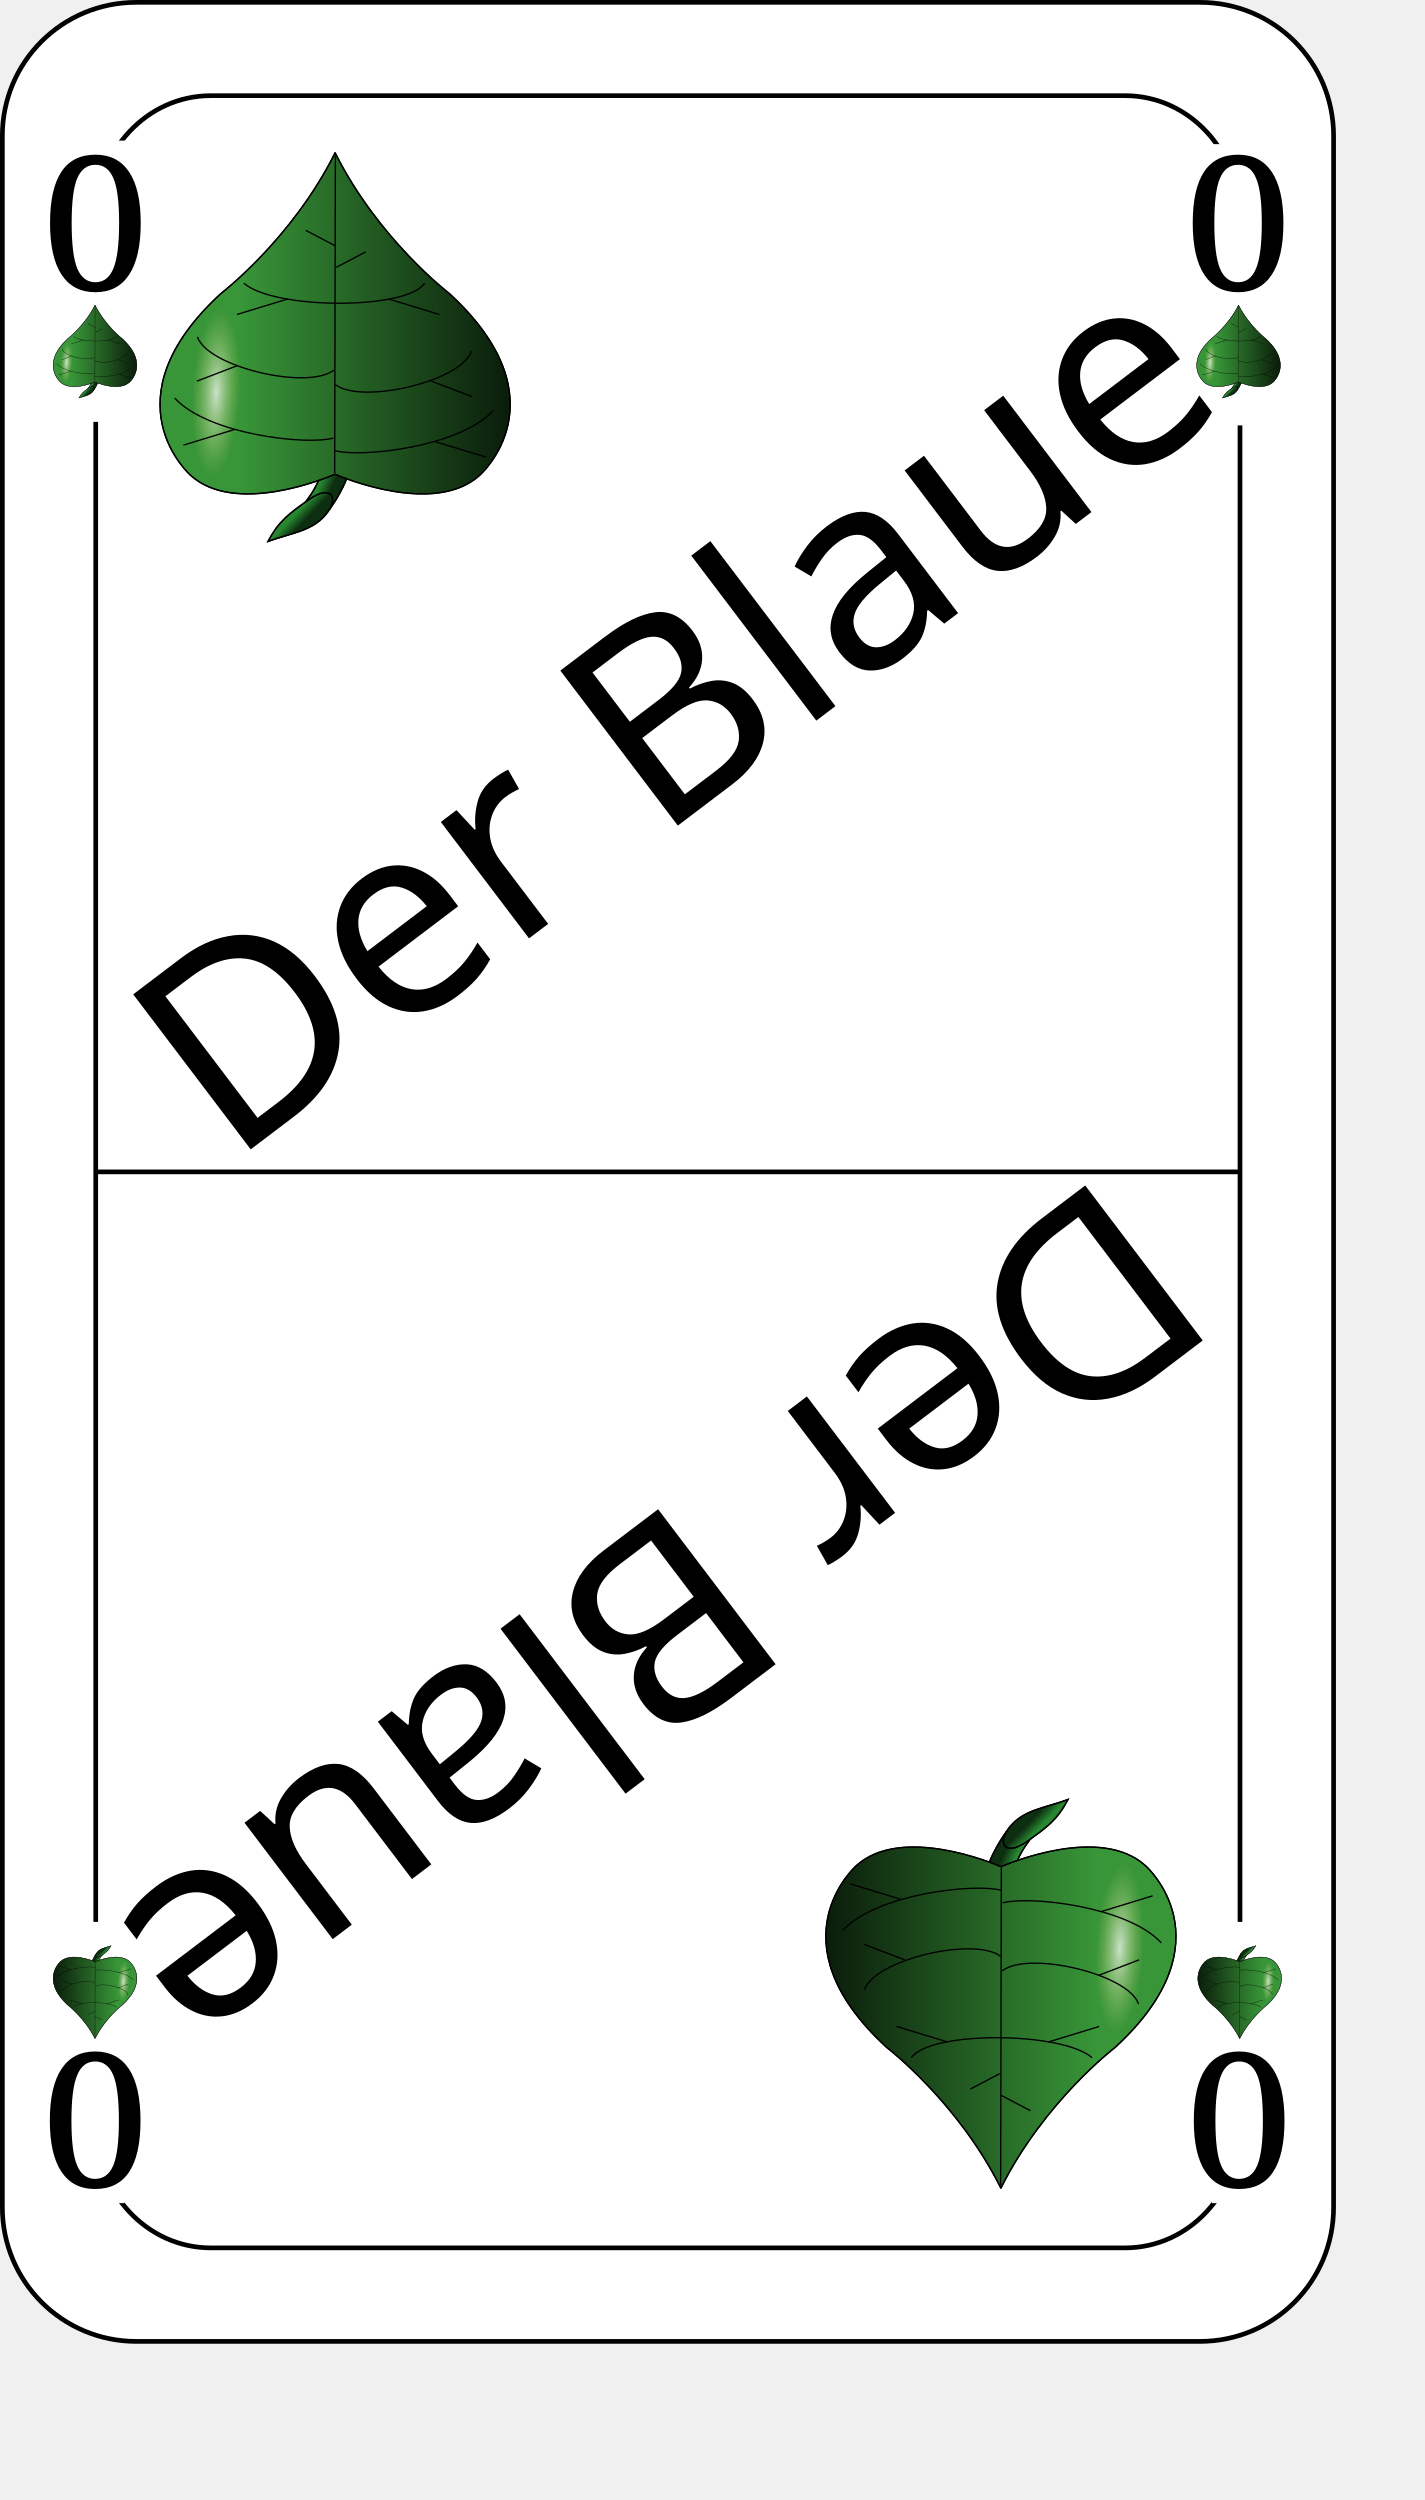
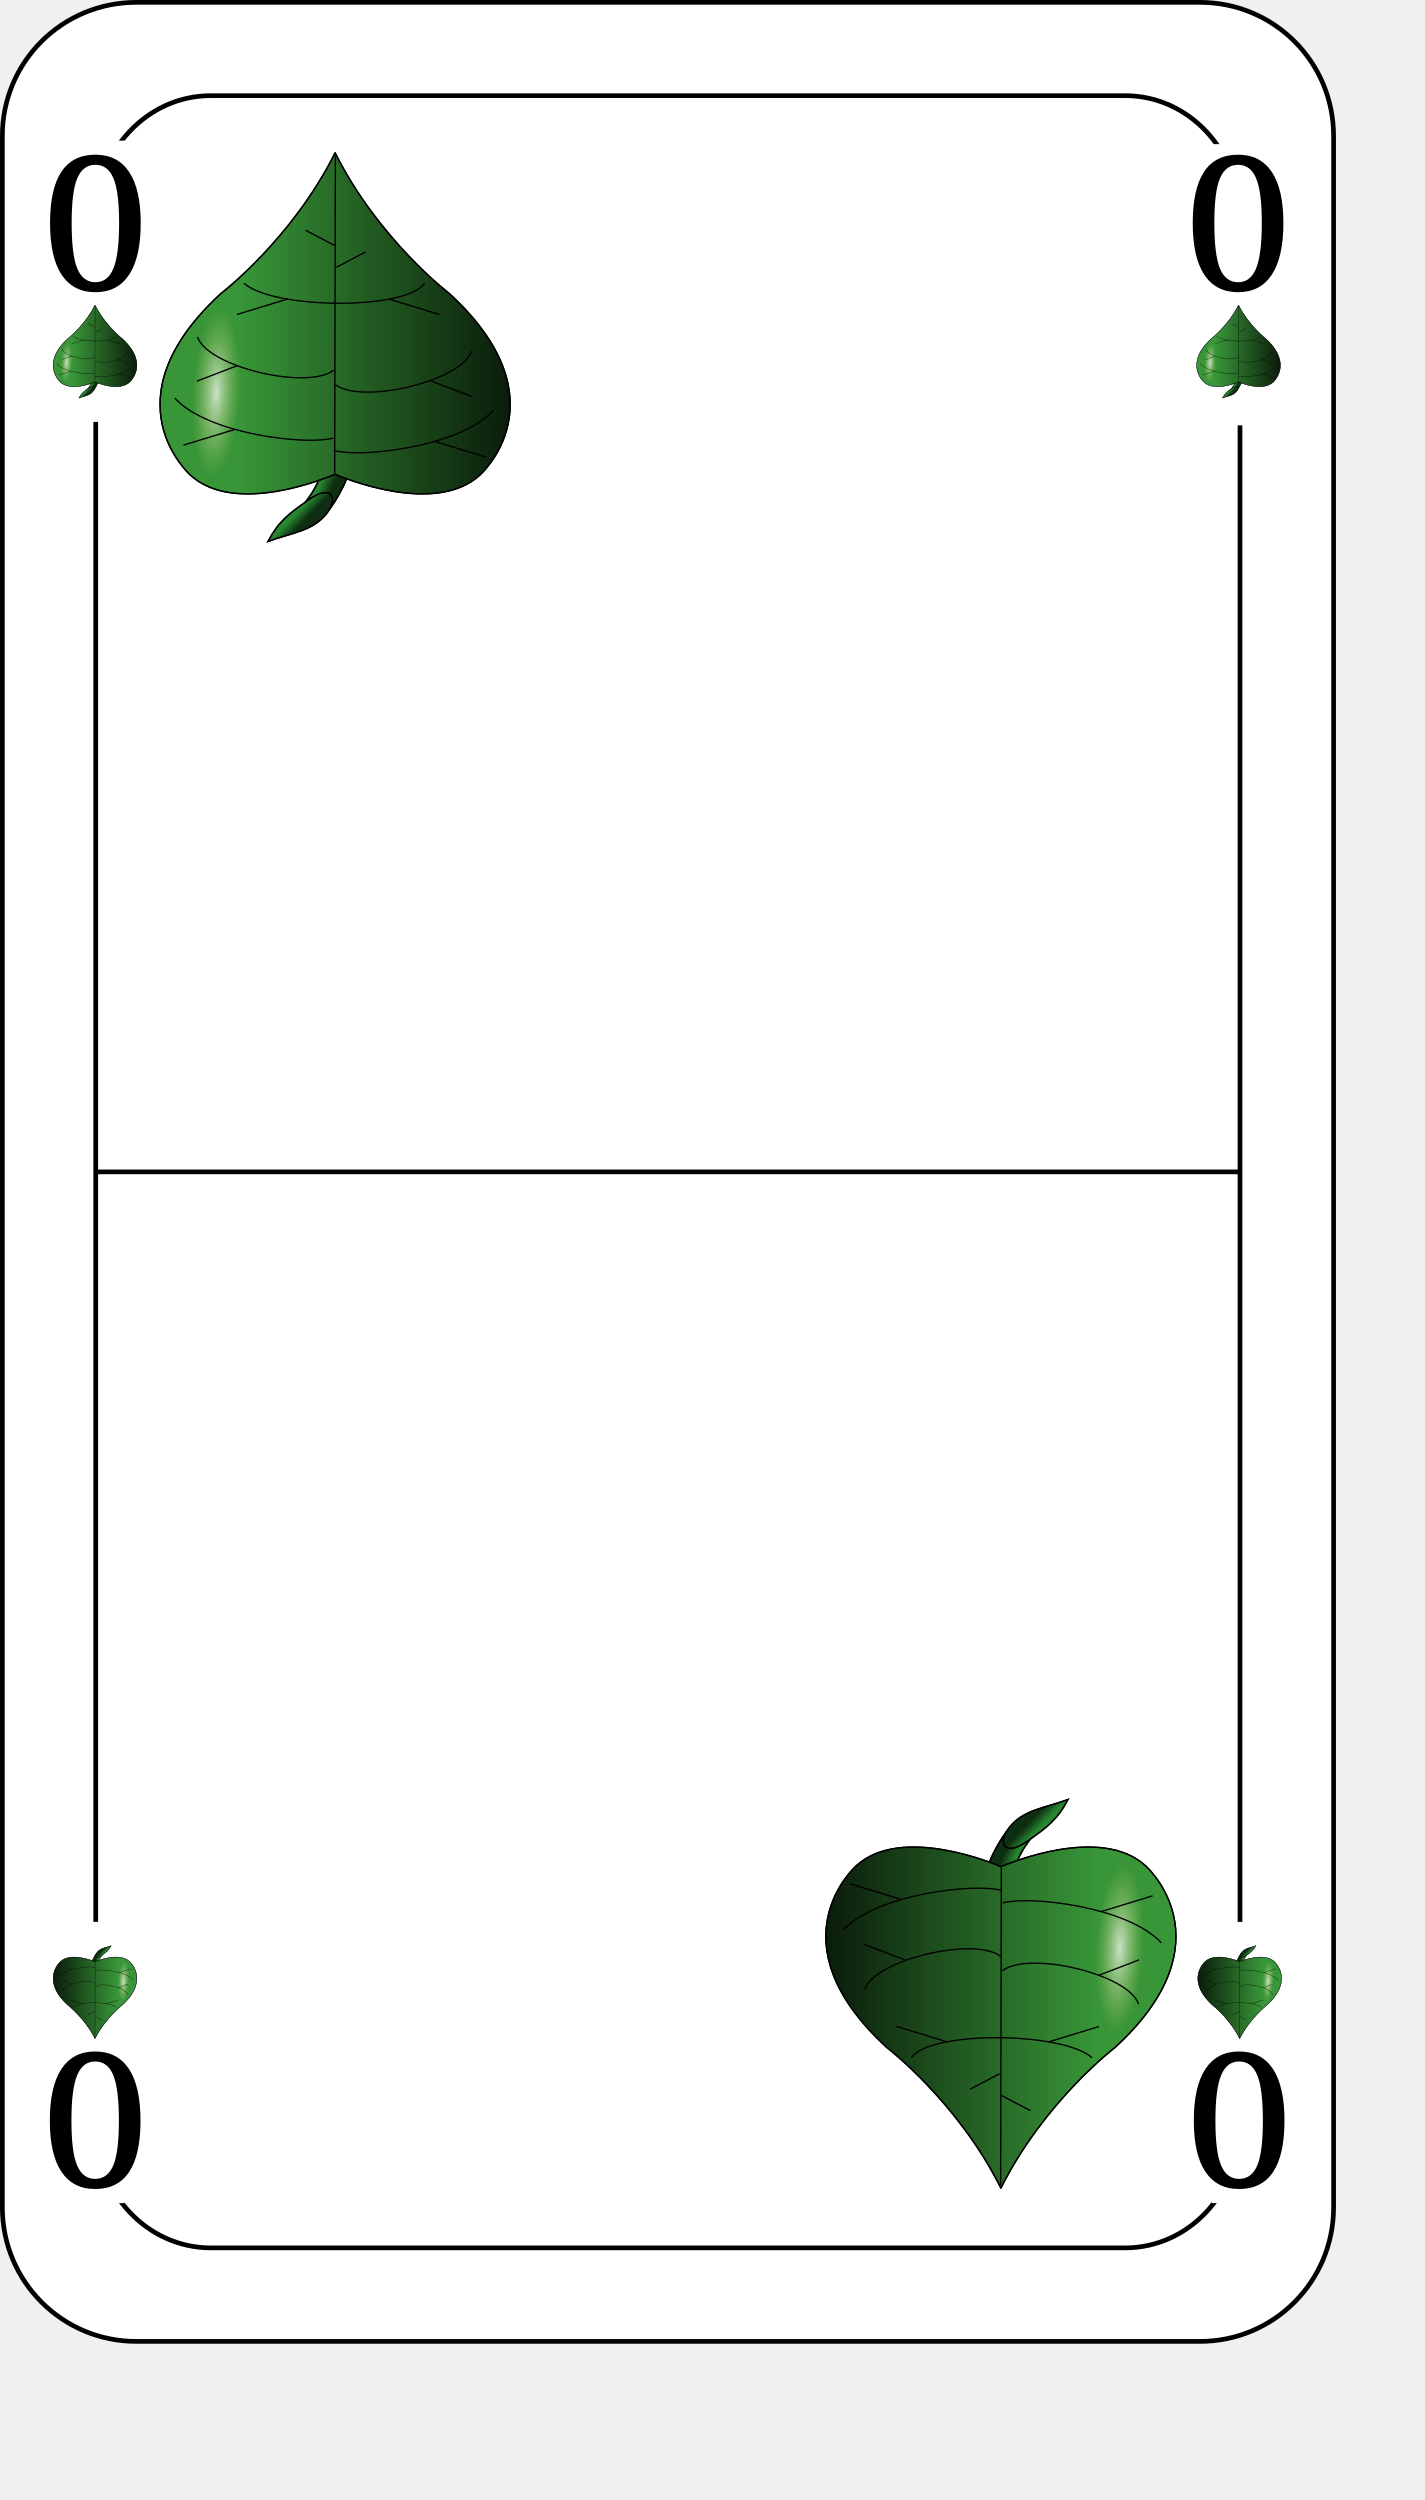
<svg xmlns="http://www.w3.org/2000/svg" xmlns:xlink="http://www.w3.org/1999/xlink" width="5.7cm" height="10cm" id="svg2">
  <defs id="defs4">
    <radialGradient gradientUnits="userSpaceOnUse" r="7.799" fy="24.52" fx="24.028" cy="24.52" cx="24.028" id="radialGradient16370" xlink:href="#linearGradient16364" />
    <linearGradient gradientUnits="userSpaceOnUse" y2="52.431" x2="-1.737" y1="52.431" x1="112.339" id="linearGradient5277" xlink:href="#linearGradient5271" />
    <linearGradient id="linearGradient5271">
      <stop id="stop5273" offset="0" style="stop-color:#000000;stop-opacity:1;" />
      <stop id="stop5275" offset="1" style="stop-color:#ff2000;stop-opacity:0;" />
    </linearGradient>
    <linearGradient id="linearGradient16364">
      <stop id="stop16366" offset="0" style="stop-color:#ffffff;stop-opacity:0.731;" />
      <stop id="stop16368" offset="1" style="stop-color:#bcc863;stop-opacity:0;" />
    </linearGradient>
    <linearGradient xlink:href="#linearGradient5271" id="linearGradient7449" gradientUnits="userSpaceOnUse" x1="112.339" y1="52.431" x2="-1.737" y2="52.431" />
    <radialGradient xlink:href="#linearGradient16364" id="radialGradient7451" gradientUnits="userSpaceOnUse" cx="24.028" cy="24.52" fx="24.028" fy="24.52" r="7.799" />
    <linearGradient xlink:href="#linearGradient5271" id="linearGradient7461" gradientUnits="userSpaceOnUse" x1="112.339" y1="52.431" x2="-1.737" y2="52.431" />
    <radialGradient xlink:href="#linearGradient16364" id="radialGradient7463" gradientUnits="userSpaceOnUse" cx="24.028" cy="24.52" fx="24.028" fy="24.52" r="7.799" />
    <linearGradient xlink:href="#linearGradient5271" id="linearGradient7473" gradientUnits="userSpaceOnUse" x1="112.339" y1="52.431" x2="-1.737" y2="52.431" />
    <radialGradient xlink:href="#linearGradient16364" id="radialGradient7475" gradientUnits="userSpaceOnUse" cx="24.028" cy="24.52" fx="24.028" fy="24.52" r="7.799" />
    <linearGradient xlink:href="#linearGradient5271" id="linearGradient7485" gradientUnits="userSpaceOnUse" x1="112.339" y1="52.431" x2="-1.737" y2="52.431" />
    <radialGradient xlink:href="#linearGradient16364" id="radialGradient7487" gradientUnits="userSpaceOnUse" cx="24.028" cy="24.52" fx="24.028" fy="24.52" r="7.799" />
    <linearGradient xlink:href="#linearGradient5271" id="linearGradient7497" gradientUnits="userSpaceOnUse" x1="112.339" y1="52.431" x2="-1.737" y2="52.431" />
    <radialGradient xlink:href="#linearGradient16364" id="radialGradient7499" gradientUnits="userSpaceOnUse" cx="24.028" cy="24.52" fx="24.028" fy="24.52" r="7.799" />
    <linearGradient xlink:href="#linearGradient5271" id="linearGradient7509" gradientUnits="userSpaceOnUse" x1="112.339" y1="52.431" x2="-1.737" y2="52.431" />
    <radialGradient xlink:href="#linearGradient16364" id="radialGradient7511" gradientUnits="userSpaceOnUse" cx="24.028" cy="24.52" fx="24.028" fy="24.52" r="7.799" />
    <linearGradient gradientUnits="userSpaceOnUse" y2="51.436" x2="29.235" y1="51.436" x1="115.75" id="linearGradient17187" xlink:href="#linearGradient17181" />
    <linearGradient id="linearGradient17181">
      <stop id="stop17183" offset="0" style="stop-color:#000000;stop-opacity:1;" />
      <stop id="stop17185" offset="1" style="stop-color:#000000;stop-opacity:0;" />
    </linearGradient>
    <radialGradient gradientUnits="userSpaceOnUse" r="7.799" fy="24.52" fx="24.028" cy="24.52" cx="24.028" id="radialGradient7620" xlink:href="#linearGradient16364" />
    <linearGradient id="linearGradient7614">
      <stop id="stop7616" offset="0" style="stop-color:#ffffff;stop-opacity:0.648;" />
      <stop id="stop7618" offset="1" style="stop-color:#fffff7;stop-opacity:0;" />
    </linearGradient>
    <linearGradient gradientTransform="translate(-11.54497,-5.551373)" gradientUnits="userSpaceOnUse" y2="101.708" x2="56.564" y1="103.703" x1="58.633" id="linearGradient3046" xlink:href="#linearGradient3001" />
    <linearGradient id="linearGradient3001">
      <stop id="stop3003" offset="0" style="stop-color:#000000;stop-opacity:0.653;" />
      <stop id="stop3005" offset="1" style="stop-color:#000000;stop-opacity:0;" />
    </linearGradient>
    <linearGradient gradientTransform="translate(-15.03161,-1.230915)" gradientUnits="userSpaceOnUse" y2="90.734" x2="65.342" y1="91.956" x1="68.162" id="linearGradient3038" xlink:href="#linearGradient3001" />
    <radialGradient xlink:href="#linearGradient16364" id="radialGradient7649" gradientUnits="userSpaceOnUse" cx="24.028" cy="24.52" fx="24.028" fy="24.52" r="7.799" />
  </defs>
  <g id="layer1">
    <rect style="opacity:1;fill:#ffffff;fill-opacity:1;fill-rule:evenodd;stroke:#000000;stroke-width:0.709;stroke-linecap:butt;stroke-linejoin:round;stroke-miterlimit:4;stroke-dasharray:none;stroke-dashoffset:0;stroke-opacity:1" id="rect1600" width="180.92" height="332.977" x="10.524" y="10.677" />
    <path style="fill:none;fill-opacity:0.75;fill-rule:evenodd;stroke:#000000;stroke-width:0.709;stroke-linecap:butt;stroke-linejoin:miter;stroke-miterlimit:4;stroke-dasharray:none;stroke-opacity:1" d="M 14.676,177.165 L 187.292,177.165" id="path13403" />
    <path style="fill:#ffffff;fill-opacity:1;stroke:#000000;stroke-width:0.71;stroke-miterlimit:4;stroke-dasharray:none;stroke-opacity:1" d="M 20.609,0.355 C 9.398,0.355 0.355,9.358 0.355,20.562 L 0.355,333.707 C 0.355,344.911 9.399,353.976 20.609,353.976 L 181.391,353.976 C 192.601,353.976 201.614,344.911 201.614,333.707 L 201.614,20.562 C 201.614,9.358 192.601,0.355 181.391,0.355 L 20.609,0.355 z M 31.879,14.463 L 170.09,14.463 C 179.726,14.463 187.464,22.765 187.464,33.074 L 187.464,321.226 C 187.464,331.535 179.726,339.837 170.09,339.837 L 31.879,339.837 C 22.243,339.837 14.473,331.535 14.473,321.226 L 14.473,33.074 C 14.473,22.765 22.243,14.463 31.879,14.463 z " id="path2586" />
    <rect style="opacity:1;fill:#ffffff;fill-opacity:1;fill-rule:evenodd;stroke:none;stroke-width:0.354;stroke-linecap:butt;stroke-linejoin:round;stroke-miterlimit:4;stroke-dasharray:none;stroke-dashoffset:0;stroke-opacity:1" id="rect10676" width="7.384" height="42.52" x="11.792" y="21.26" />
    <text xml:space="preserve" style="font-size:24.976px;font-style:normal;font-variant:normal;font-weight:bold;font-stretch:normal;text-align:start;line-height:125%;writing-mode:lr-tb;text-anchor:start;fill:#000000;fill-opacity:1;stroke:none;stroke-width:1px;stroke-linecap:butt;stroke-linejoin:miter;stroke-opacity:1;font-family:Times New Roman" x="8.156" y="35.406" id="text4099" transform="scale(0.807085,1.239027)">
      <tspan id="tspan4101" x="8.156" y="35.406">O</tspan>
    </text>
    <use x="0" y="0" xlink:href="#rect10676" id="use4103" transform="translate(170.7122,0.531494)" width="201.968" height="354.331" />
    <use x="0" y="0" xlink:href="#text4099" id="use4105" transform="translate(172.752,-1.868741e-4)" width="201.968" height="354.331" />
    <use x="0" y="0" xlink:href="#rect10676" id="use4107" transform="translate(-0.351984,269.2913)" width="201.968" height="354.331" />
    <use x="0" y="0" xlink:href="#rect10676" id="use4109" transform="translate(171.4162,269.2913)" width="201.968" height="354.331" />
    <use x="0" y="0" xlink:href="#text4099" id="use4111" transform="matrix(-1,-1.534146e-17,1.534146e-17,-1,201.7559,354.3241)" width="201.968" height="354.331" />
    <use x="0" y="0" xlink:href="#use4111" id="use4113" transform="translate(-172.9488,-2.389310e-7)" width="201.968" height="354.331" />
    <text xml:space="preserve" style="font-size:41.192px;font-style:normal;font-variant:normal;font-weight:normal;font-stretch:normal;text-align:start;line-height:125%;writing-mode:lr-tb;text-anchor:start;fill:#000000;fill-opacity:1;stroke:none;stroke-width:1px;stroke-linecap:butt;stroke-linejoin:miter;stroke-opacity:1;font-family:Amazone BT" x="-78.762" y="161.372" id="text9839" transform="matrix(0.796918,-0.604087,0.604087,0.796918,0,0)">
-       <tspan x="-78.762" y="161.372" id="tspan1847">Der Blaue</tspan>
+       <tspan x="-78.762" y="161.372" id="tspan1847" />
    </text>
    <use x="0" y="0" xlink:href="#text9839" id="use9843" transform="matrix(-1,9.227922e-16,-1.453049e-15,-1,201.9685,352.9823)" width="201.968" height="354.331" />
    <g id="g7626" transform="translate(-168.4201,9.194399)">
      <path id="path3094" d="M 50.9,84.226 C 50.343,90.481 44.895,95.933 44.895,95.933 L 52.677,96.094 C 52.677,96.094 57.535,89.518 58.117,84.226 L 50.9,84.226 z " style="fill:#278630;fill-opacity:1;fill-rule:evenodd;stroke:#000000;stroke-width:0.354;stroke-linecap:butt;stroke-linejoin:miter;stroke-miterlimit:4;stroke-dasharray:none;stroke-opacity:1;display:inline" />
      <path id="path2932" d="M 50.904,84.236 C 50.347,90.49 44.899,95.943 44.899,95.943 L 52.681,96.103 C 52.681,96.103 57.539,89.528 58.121,84.236 L 50.904,84.236 z " style="fill:url(#linearGradient3038);fill-opacity:1;fill-rule:evenodd;stroke:#000000;stroke-width:0.354;stroke-linecap:butt;stroke-linejoin:miter;stroke-miterlimit:4;stroke-dasharray:none;stroke-opacity:1;display:inline" />
      <path id="rect4610" d="M 54.083,3.437 C 42.829,25.947 24.371,40.036 24.371,40.036 C -5.829,67.797 16.497,87.306 16.497,87.306 C 28.141,97.876 51.886,87.965 54.056,87.032 C 56.163,87.94 80.008,97.891 91.67,87.306 C 91.67,87.306 113.996,67.797 83.796,40.036 C 83.796,40.036 65.338,25.947 54.083,3.437 z " style="fill:#389638;fill-opacity:1;fill-rule:evenodd;stroke:#000000;stroke-width:0.354;stroke-linecap:butt;stroke-linejoin:round;stroke-miterlimit:4;stroke-dasharray:none;stroke-dashoffset:0;stroke-opacity:1" />
      <path transform="matrix(-0.127479,2.831724,-0.800953,1.917812e-2,45.8686,-2.724611)" d="M 31.826 24.52 A 7.799 7.799 0 1 1  16.229,24.52 A 7.799 7.799 0 1 1  31.826 24.52 z" id="path16362" style="opacity:1;fill:url(#radialGradient7649);fill-opacity:1;fill-rule:evenodd;stroke:none;stroke-width:0.235;stroke-linecap:butt;stroke-linejoin:round;stroke-miterlimit:4;stroke-dasharray:none;stroke-dashoffset:0;stroke-opacity:1" />
      <path id="path4596" d="M 30.367,37.343 C 38.076,44.165 72.586,44.404 77.358,37.343" style="fill:none;fill-opacity:0.75;fill-rule:evenodd;stroke:#000000;stroke-width:0.354;stroke-linecap:butt;stroke-linejoin:miter;stroke-miterlimit:4;stroke-dasharray:none;stroke-opacity:1" />
      <path id="path6947" d="M 28.552,45.465 L 41.775,41.422" style="fill:none;fill-opacity:0.75;fill-rule:evenodd;stroke:#000000;stroke-width:0.354;stroke-linecap:butt;stroke-linejoin:miter;stroke-miterlimit:4;stroke-dasharray:none;stroke-opacity:1" />
      <path id="path7685" d="M 81.225,45.485 L 68.003,41.441" style="fill:none;fill-opacity:0.75;fill-rule:evenodd;stroke:#000000;stroke-width:0.354;stroke-linecap:butt;stroke-linejoin:miter;stroke-miterlimit:4;stroke-dasharray:none;stroke-opacity:1" />
      <path id="path9272" d="M 54.061,27.592 L 46.396,23.566" style="fill:none;fill-opacity:0.75;fill-rule:evenodd;stroke:#000000;stroke-width:0.354;stroke-linecap:butt;stroke-linejoin:miter;stroke-miterlimit:4;stroke-dasharray:none;stroke-opacity:1" />
      <path id="path10000" d="M 54.386,33.2 L 62.051,29.175" style="fill:none;fill-opacity:0.75;fill-rule:evenodd;stroke:#000000;stroke-width:0.354;stroke-linecap:butt;stroke-linejoin:miter;stroke-miterlimit:4;stroke-dasharray:none;stroke-opacity:1" />
      <path id="path3100" d="M 36.612,104.496 C 42.867,102.251 48.026,101.823 51.644,97.528 C 55.272,93.218 53.142,89.547 47.496,93.457 C 42.059,97.222 39.377,99.258 36.612,104.496 z " style="fill:#278630;fill-opacity:1;fill-rule:evenodd;stroke:#000000;stroke-width:0.354;stroke-linecap:butt;stroke-linejoin:miter;stroke-miterlimit:4;stroke-dasharray:none;stroke-opacity:1;display:inline" />
      <path id="path10010" d="M 54.149,4.212 L 53.96,86.755" style="fill:none;fill-opacity:0.75;fill-rule:evenodd;stroke:#000000;stroke-width:0.354;stroke-linecap:butt;stroke-linejoin:miter;stroke-miterlimit:4;stroke-dasharray:none;stroke-opacity:1" />
      <path id="path10016" d="M 54.115,63.684 C 60.892,68.968 86.946,62.844 89.547,55.025" style="fill:none;fill-opacity:0.75;fill-rule:evenodd;stroke:#000000;stroke-width:0.354;stroke-linecap:butt;stroke-linejoin:miter;stroke-miterlimit:4;stroke-dasharray:none;stroke-opacity:1" />
      <path id="path10018" d="M 53.981,80.876 C 60.782,82.779 86.45,79.991 95.18,70.471" style="fill:none;fill-opacity:0.75;fill-rule:evenodd;stroke:#000000;stroke-width:0.354;stroke-linecap:butt;stroke-linejoin:miter;stroke-miterlimit:4;stroke-dasharray:none;stroke-opacity:1" />
      <path id="path10020" d="M 53.704,59.956 C 46.926,65.24 20.873,59.116 18.272,51.297" style="fill:none;fill-opacity:0.75;fill-rule:evenodd;stroke:#000000;stroke-width:0.354;stroke-linecap:butt;stroke-linejoin:miter;stroke-miterlimit:4;stroke-dasharray:none;stroke-opacity:1" />
      <path id="path10022" d="M 53.561,77.617 C 46.759,79.52 21.092,76.732 12.361,67.212" style="fill:none;fill-opacity:0.75;fill-rule:evenodd;stroke:#000000;stroke-width:0.354;stroke-linecap:butt;stroke-linejoin:miter;stroke-miterlimit:4;stroke-dasharray:none;stroke-opacity:1" />
      <path id="path10024" d="M 18.122,62.8 L 28.694,58.756" style="fill:none;fill-opacity:0.75;fill-rule:evenodd;stroke:#000000;stroke-width:0.354;stroke-linecap:butt;stroke-linejoin:miter;stroke-miterlimit:4;stroke-dasharray:none;stroke-opacity:1" />
      <path id="path10028" d="M 14.621,79.447 L 27.843,75.404" style="fill:none;fill-opacity:0.75;fill-rule:evenodd;stroke:#000000;stroke-width:0.354;stroke-linecap:butt;stroke-linejoin:miter;stroke-miterlimit:4;stroke-dasharray:none;stroke-opacity:1" />
      <path id="path10030" d="M 93.351,82.585 L 80.129,78.542" style="fill:none;fill-opacity:0.75;fill-rule:evenodd;stroke:#000000;stroke-width:0.354;stroke-linecap:butt;stroke-linejoin:miter;stroke-miterlimit:4;stroke-dasharray:none;stroke-opacity:1" />
      <path id="path10032" d="M 89.649,66.827 L 79.077,62.784" style="fill:none;fill-opacity:0.75;fill-rule:evenodd;stroke:#000000;stroke-width:0.354;stroke-linecap:butt;stroke-linejoin:miter;stroke-miterlimit:4;stroke-dasharray:none;stroke-opacity:1" />
      <path id="path2936" d="M 36.607,104.501 C 42.862,102.256 48.021,101.827 51.638,97.532 C 55.267,93.223 53.137,89.552 47.491,93.462 C 42.054,97.227 39.372,99.262 36.607,104.501 z " style="fill:url(#linearGradient3046);fill-opacity:1;fill-rule:evenodd;stroke:#000000;stroke-width:0.354;stroke-linecap:butt;stroke-linejoin:miter;stroke-miterlimit:4;stroke-dasharray:none;stroke-opacity:1;display:inline" />
      <path id="path17179" d="M 54.071,3.419 C 42.816,25.929 24.358,40.018 24.358,40.018 C -5.842,67.78 16.484,87.289 16.484,87.289 C 28.129,97.858 51.874,87.948 54.043,87.014 C 56.151,87.922 79.996,97.874 91.657,87.289 C 91.657,87.289 113.983,67.78 83.783,40.018 C 83.783,40.018 65.325,25.929 54.071,3.419 z " style="fill:url(#linearGradient17187);fill-opacity:1;fill-rule:evenodd;stroke:#000000;stroke-width:0.354;stroke-linecap:butt;stroke-linejoin:round;stroke-miterlimit:4;stroke-dasharray:none;stroke-dashoffset:0;stroke-opacity:1" />
    </g>
    <use x="0" y="0" xlink:href="#g7626" id="use7651" transform="matrix(0.581317,0,0,0.581317,117.1323,15.76675)" width="201.968" height="354.331" />
    <use x="0" y="0" xlink:href="#g7626" id="use7653" transform="matrix(0.138986,0,0,0.138986,30.25612,44.37166)" width="201.968" height="354.331" />
    <use x="0" y="0" xlink:href="#use7653" id="use7809" transform="translate(172.878,-2.089830e-6)" width="201.968" height="354.331" />
    <use x="0" y="0" xlink:href="#use7653" id="use7811" transform="matrix(-1,7.434916e-17,-7.434916e-17,-1,28.72806,354.33)" width="201.968" height="354.331" />
    <use x="0" y="0" xlink:href="#use7653" id="use7813" transform="matrix(-1,0,0,-1,201.7832,354.33)" width="201.968" height="354.331" />
    <use x="0" y="0" xlink:href="#use7651" id="use7817" transform="matrix(-1,1.202245e-16,-1.202245e-16,-1,201.9786,353.9081)" width="201.968" height="354.331" />
  </g>
</svg>
